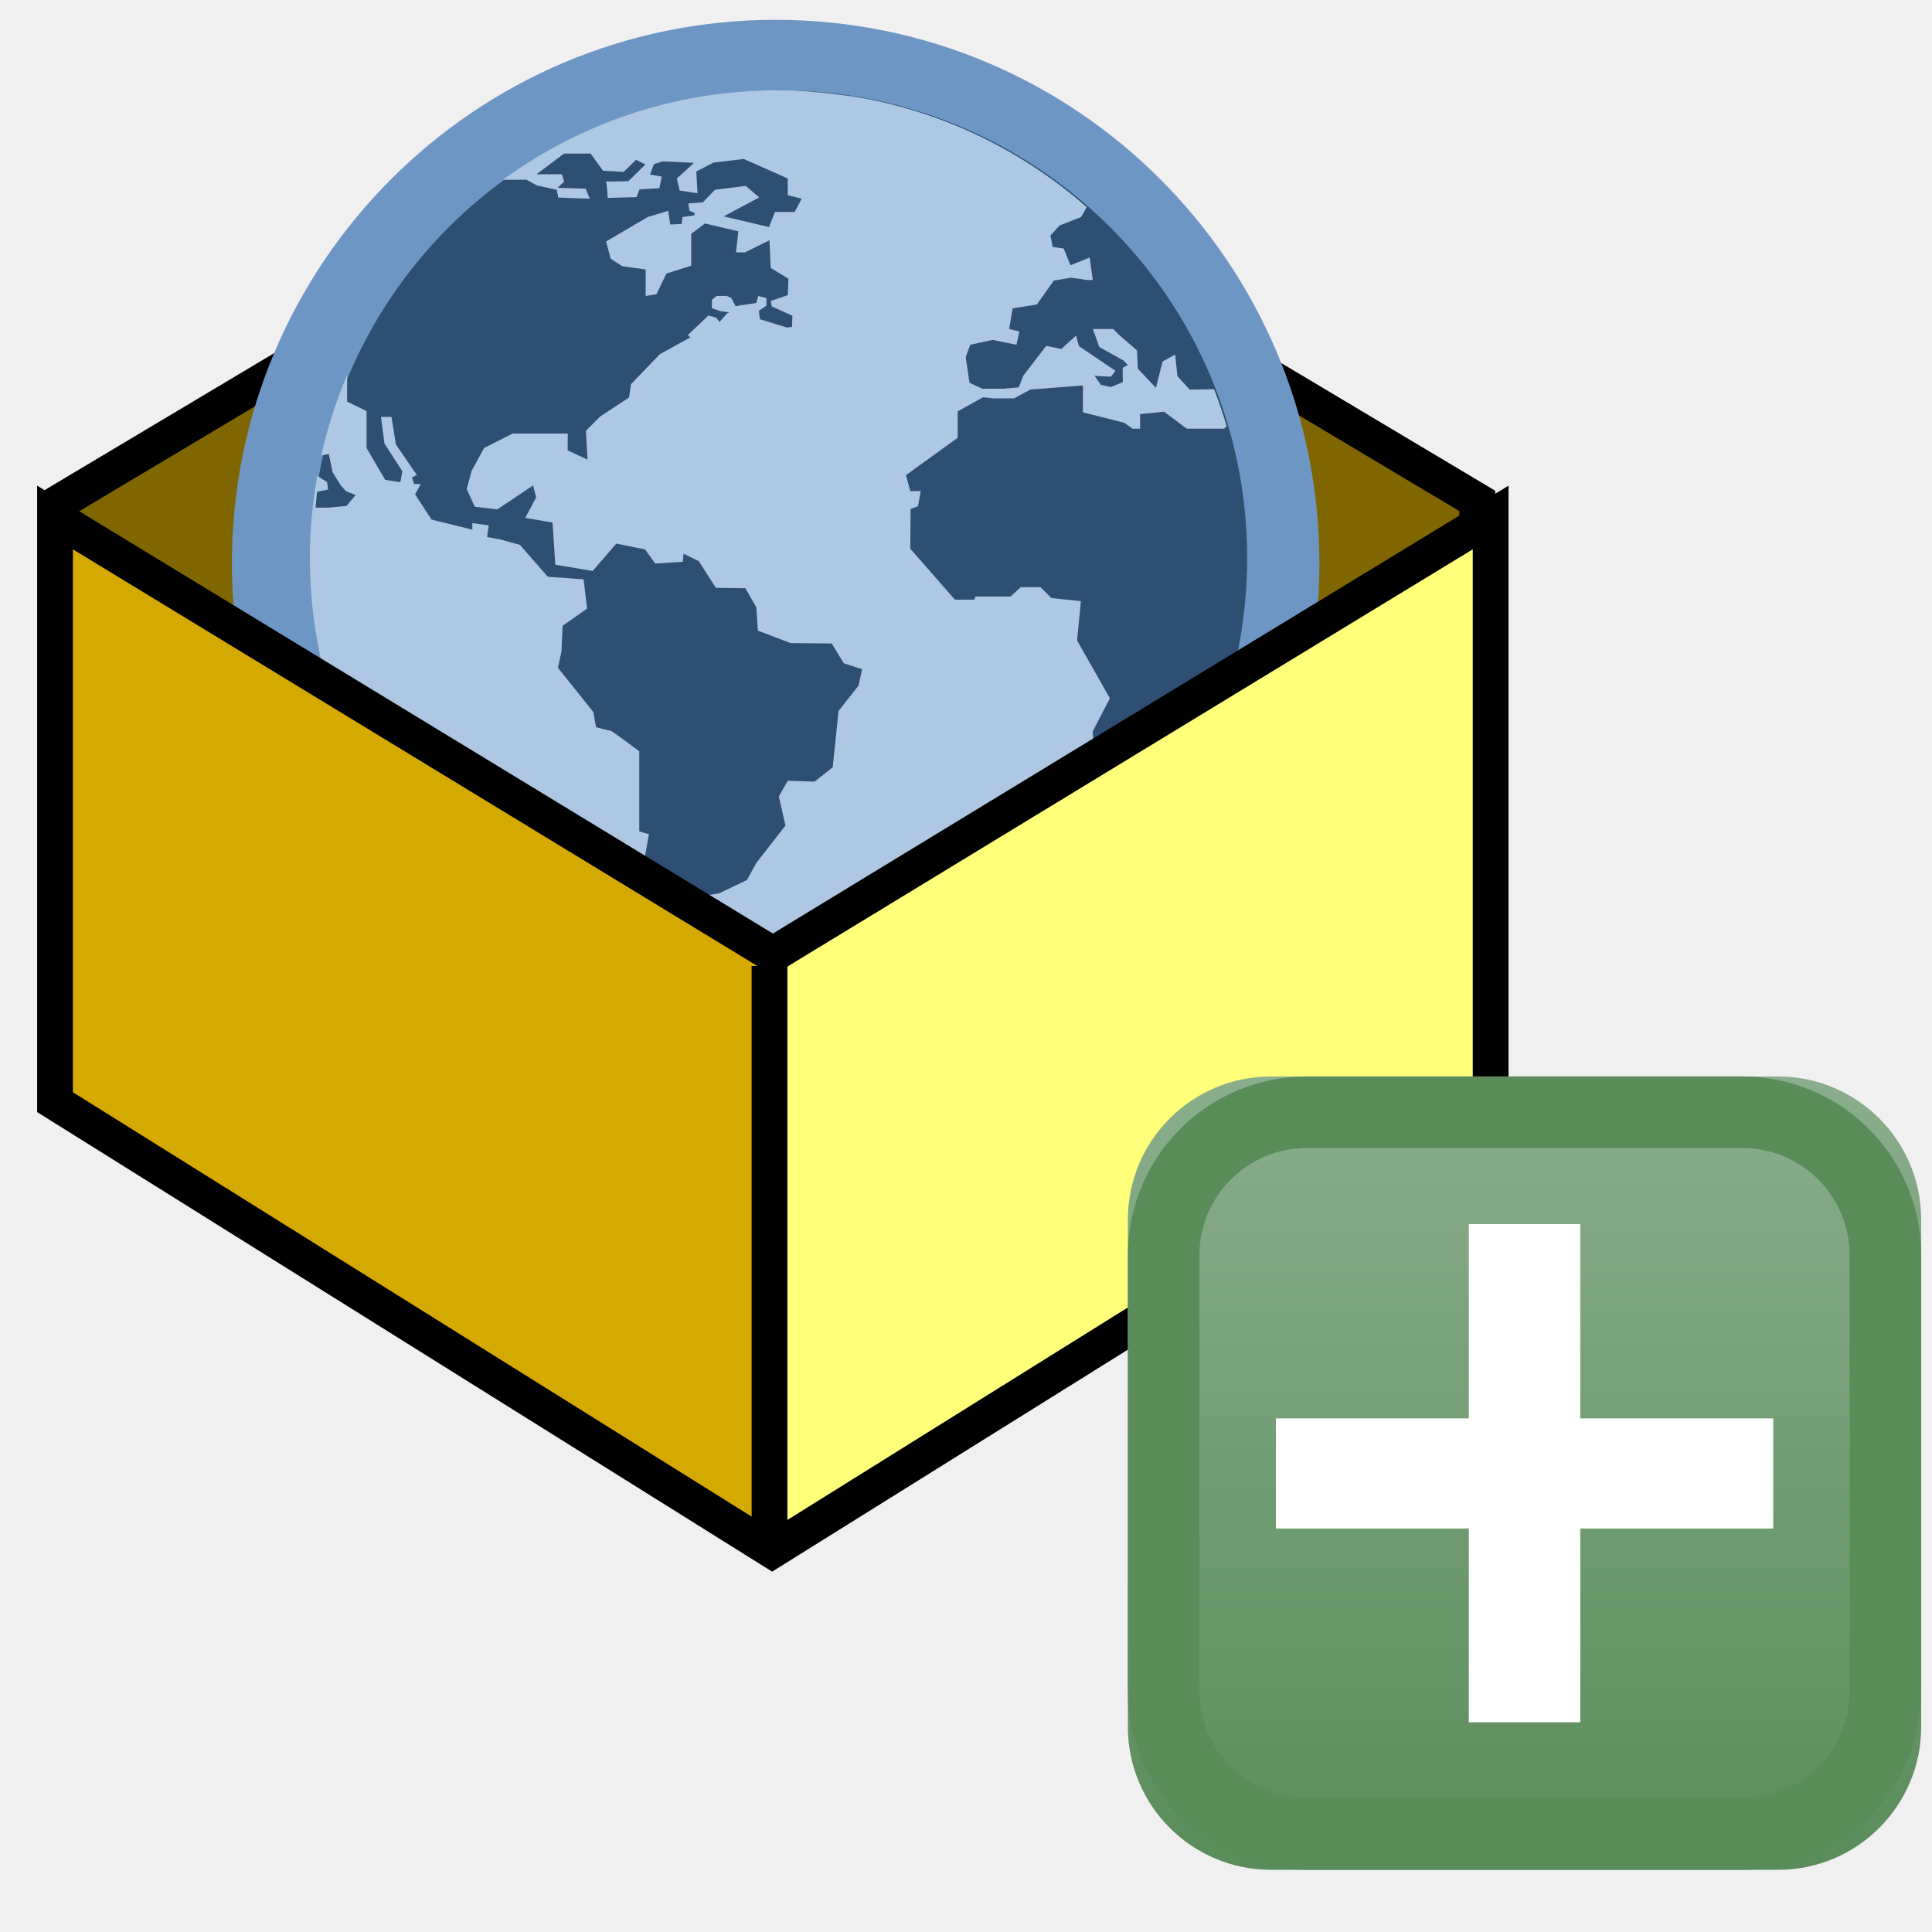
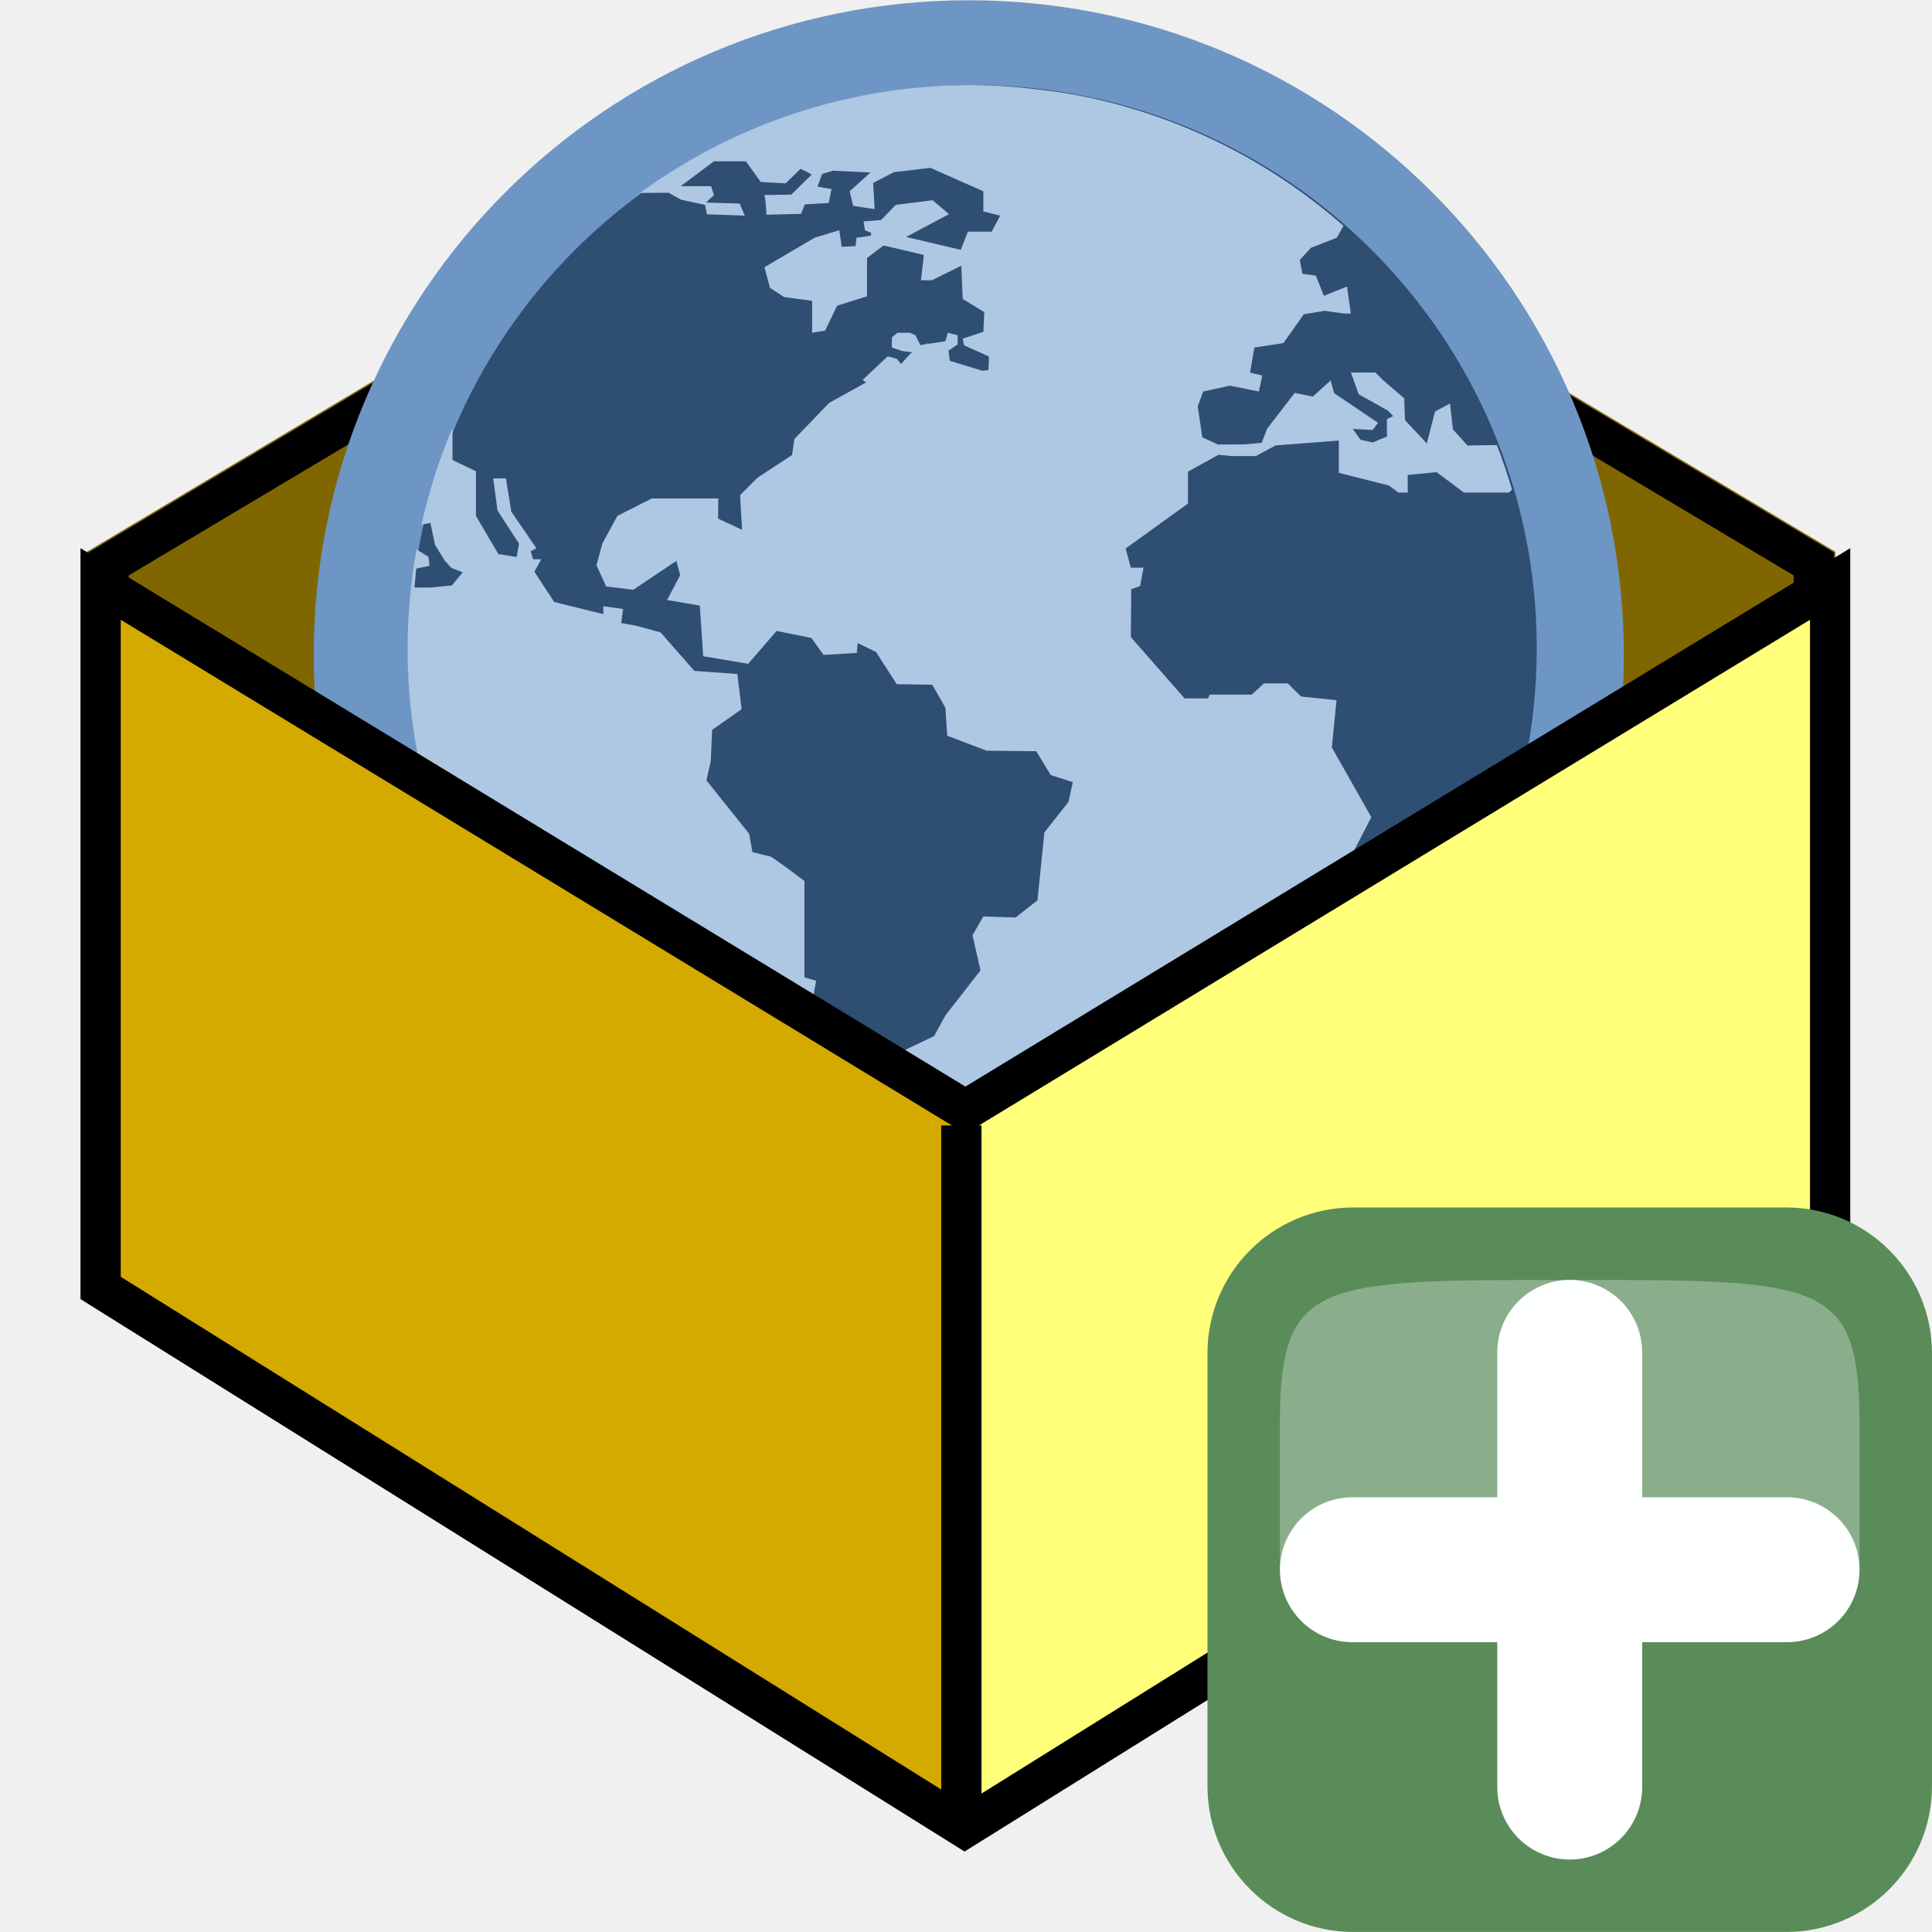
- <svg xmlns="http://www.w3.org/2000/svg" xmlns:xlink="http://www.w3.org/1999/xlink" width="27" height="27" viewBox="0 0 27 27">
-   <defs>
-     <polygon id="geopackage+-a" points="0 .128 10.142 6.18 10.142 13.944 0 7.892" />
-     <polygon id="geopackage+-b" points="10.142 .128 20.283 6.18 20.283 13.944 10.142 7.892" />
-     <linearGradient id="geopackage+-c" x1="50%" x2="50%" y1="0%" y2="100%">
-       <stop offset="0%" stop-color="#8AAE8B" />
-       <stop offset="100%" stop-color="#5A8C5A" />
-     </linearGradient>
-     <rect id="geopackage+-d" width="11.087" height="11.087" x=".508" y=".294" rx="2" />
-   </defs>
-   <g fill="none" fill-rule="evenodd" transform="translate(-.246)">
-     <g transform="rotate(-180 10.57 7.375)">
-       <use fill="#806600" xlink:href="#geopackage+-a" />
-       <path stroke="#000" stroke-width=".5" d="M0.25,0.569 L0.25,7.75 L9.892,13.503 L9.892,6.322 L0.25,0.569 Z" />
-       <g transform="matrix(-1 0 0 1 30.425 0)">
-         <use fill="#806600" xlink:href="#geopackage+-b" />
-         <path stroke="#000" stroke-width=".5" d="M10.392,0.569 L10.392,7.75 L20.033,13.503 L20.033,6.322 L10.392,0.569 Z" />
+ <svg xmlns="http://www.w3.org/2000/svg" width="24" height="24">
+   <g fill="none" fill-rule="evenodd" stroke-width=".934">
+     <path fill="#806600" d="M22.8 6.854v8.31L11.94 8.685V.376z" />
+     <path d="M.25.569v7.18l9.642 5.754v-7.18z" stroke="#000" stroke-width=".467" transform="matrix(-1.07085 0 0 -1.07027 22.8 15.3)" />
+     <path fill="#806600" d="M1.08 6.854v8.31l10.86-6.478V.376z" />
+     <path d="M10.392.569v7.18l9.641 5.754v-7.18z" stroke="#000" stroke-width=".467" transform="matrix(1.07085 0 0 -1.07027 -9.78 15.3)" />
+     <g transform="matrix(1.07085 0 0 1.07027 3.867 -.293)">
+       <circle cx="7.627" cy="7.876" r="7.599" fill="#6e96c4" />
+       <g transform="translate(.95 1.199)">
+         <circle cx="6.73" cy="6.598" r="6.536" fill="#2e4e72" />
+         <path d="M12.463 4.246l-.17-.188-.033-.301-.175.095-.094.37-.253-.27-.01-.254-.244-.21-.09-.09h-.284l.09.253.34.19.06.063-.074.037.003.2-.166.069-.141-.031-.09-.126.23.013.063-.084-.51-.344-.04-.148-.207.188-.21-.043-.32.416-.063.163-.205.019-.303.001-.181-.084-.053-.36.064-.171.309-.068.336.068.04-.186-.142-.034.05-.29.337-.052.237-.335.243-.04.221.032h.081l-.044-.314-.268.108-.094-.234-.156-.022-.03-.161.128-.139.301-.118.078-.138A6.525 6.525 0 0 0 7.947.182L7.868.168C7.748.146 7.626.13 7.503.116a6.557 6.557 0 0 0-.797-.054 6.504 6.504 0 0 0-3.842 1.252h.056l.274-.002.147.081.277.06.021.109.44.016-.06-.141-.39-.011.092-.087-.033-.103h-.353l.386-.289h.37l.173.24.289.016.173-.169.13.066-.238.233-.316.006c.017 0 .028.228.028.228l.402-.01.043-.11.277-.016.033-.162-.163-.028.054-.147.125-.038.435.021-.24.218.039.169.25.038-.017-.304.24-.125.424-.05.614.272v.234l.195.049-.098.185h-.276l-.083.211-.634-.149.498-.265-.19-.161-.429.054-.038.039H5.79l-.006.008-.124.128-.204.017.017.102.071.03-.003.033-.166.024-.012.097-.16.008-.028-.192-.286.087-.582.342.064.24.163.106.326.045v.37l.15-.024.14-.29.347-.109v-.445l.192-.145.467.11-.034.294h.126l.342-.169.017.386.25.152-.011.229-.24.08.017.077.288.13-.006.158-.083.007-.001-.004-.364-.112-.015-.117.106-.073v-.106l-.114-.029-.028.098-.201.031-.02-.007v.01l-.07.011-.056-.114-.065-.029H5.85l-.065.054v.118l.122.04.121.017-.027.012-.11.122-.048-.06-.107-.029-.29.273.039.03-.428.237-.403.419-.027.186-.403.265-.2.201.023.402-.278-.13.002-.234h-.77l-.4.202-.174.32-.069.254.113.246.314.038.5-.335.044.166-.152.288.38.065.039.588.048.008h.004l.47.08.33-.382.403.081.141.197.386-.023.01-.114.213.103.24.374.412.006.153.267.021.325.457.174.576.006.168.277.256.082-.05.228-.28.356-.08.787-.254.2-.374-.012-.126.218.093.408-.407.522-.131.24-.389.186-.255.039-.01.108.179.052-.023.116-.16.155.098.123.193.006-.011.149-.051.147-.017.12.286.24-.038.125-.39-.007-.387-.338L5 11.79l.042-.512-.228-.304.092-.516-.135-.039V9.3s-.381-.288-.403-.288c-.022 0-.201-.048-.201-.048l-.038-.212-.495-.62.05-.222.016-.364.342-.24-.049-.408-.5-.037-.391-.446-.277-.076-.18-.033.022-.163-.229-.032v.092l-.57-.141-.23-.352.08-.144-.095-.001-.028-.092.067-.034-.292-.426-.062-.386H1.16L1.21 5l.25.386-.028.153-.212-.033-.26-.444v-.518l-.272-.13v-.373a6.472 6.472 0 0 0-.36 1.124l.014-.003.09-.018.053.255.112.181.075.085.135.053-.127.152-.247.024H.247l.02-.22.155-.032-.013-.104-.128-.08-.01-.008A6.55 6.55 0 0 0 .167 6.6v.035a6.547 6.547 0 0 0 6.54 6.505 6.53 6.53 0 0 0 5.072-2.417h-.215v-.435l-.25-.336V9.43l-.191-.19-.016-.217.24-.463-.458-.81.054-.548-.412-.043-.153-.152h-.277l-.141.13H9.47l-.017.044h-.272l-.624-.712.005-.555.103-.038.039-.212h-.147l-.06-.223.723-.522v-.37l.354-.196.143.015h.29l.23-.123.733-.057v.375l.58.147.113.082h.106v-.204l.335-.033.317.237h.522l.036-.034a6.44 6.44 0 0 0-.176-.518z" fill="#aec7e2" fill-rule="nonzero" />
      </g>
    </g>
-     <g transform="translate(3.459)">
-       <circle cx="7.627" cy="7.876" r="7.599" fill="#6E96C4" />
-       <g transform="translate(.95 1.199)">
-         <circle cx="6.73" cy="6.598" r="6.536" fill="#2E4E72" />
-         <path fill="#AEC7E2" fill-rule="nonzero" d="M12.463,4.246 L12.292,4.058 L12.26,3.757 L12.085,3.852 L11.991,4.221 L11.738,3.952 L11.727,3.698 L11.484,3.488 L11.394,3.399 L11.11,3.399 L11.2,3.651 L11.54,3.841 L11.599,3.904 L11.526,3.941 L11.529,4.141 L11.363,4.21 L11.222,4.179 L11.133,4.053 L11.363,4.066 L11.425,3.982 L10.915,3.638 L10.876,3.49 L10.668,3.678 L10.458,3.635 L10.138,4.051 L10.075,4.214 L9.87,4.233 L9.567,4.234 L9.386,4.15 L9.333,3.79 L9.397,3.619 L9.706,3.551 L10.042,3.619 L10.083,3.433 L9.94,3.399 L9.989,3.11 L10.327,3.057 L10.564,2.722 L10.807,2.681 L11.028,2.714 L11.109,2.714 L11.065,2.4 L10.797,2.508 L10.703,2.274 L10.547,2.252 L10.518,2.091 L10.645,1.952 L10.946,1.834 L11.024,1.696 C10.167,0.941 9.111,0.407 7.947,0.182 C7.921,0.177 7.895,0.172 7.868,0.168 C7.748,0.146 7.626,0.131 7.503,0.116 C7.242,0.084 6.977,0.062 6.706,0.062 C5.271,0.062 3.944,0.528 2.864,1.314 L2.92,1.314 L3.194,1.312 L3.341,1.393 L3.618,1.453 L3.639,1.562 L4.08,1.578 L4.02,1.437 L3.629,1.426 L3.721,1.339 L3.688,1.236 L3.335,1.236 L3.721,0.947 L4.09,0.947 L4.264,1.187 L4.553,1.203 L4.726,1.034 L4.857,1.1 L4.618,1.333 C4.618,1.333 4.286,1.339 4.302,1.339 C4.319,1.339 4.33,1.567 4.33,1.567 L4.732,1.556 L4.775,1.448 L5.052,1.431 L5.085,1.269 L4.922,1.241 L4.976,1.094 L5.101,1.056 L5.536,1.077 L5.296,1.295 L5.335,1.464 L5.585,1.502 L5.568,1.198 L5.808,1.073 L6.232,1.023 L6.846,1.295 L6.846,1.529 L7.041,1.578 L6.943,1.763 L6.667,1.763 L6.584,1.974 L5.95,1.825 L6.448,1.56 L6.259,1.399 L5.829,1.453 L5.791,1.492 L5.79,1.491 L5.784,1.5 L5.66,1.628 L5.456,1.645 L5.473,1.747 L5.544,1.777 L5.541,1.81 L5.375,1.834 L5.363,1.931 L5.204,1.939 L5.175,1.747 L4.889,1.834 L4.307,2.176 L4.371,2.416 L4.534,2.522 L4.86,2.567 L4.86,2.938 L5.011,2.913 L5.15,2.624 L5.497,2.514 L5.497,2.069 L5.689,1.924 L6.156,2.034 L6.122,2.328 L6.248,2.328 L6.59,2.159 L6.607,2.545 L6.856,2.697 L6.846,2.926 L6.607,3.007 L6.623,3.083 L6.911,3.214 L6.905,3.371 L6.822,3.378 C6.822,3.376 6.821,3.374 6.821,3.374 L6.457,3.262 L6.442,3.145 L6.442,3.145 L6.548,3.072 L6.548,2.966 L6.434,2.937 L6.406,3.035 L6.205,3.066 L6.185,3.059 L6.185,3.07 L6.116,3.08 L6.059,2.966 L5.994,2.937 L5.851,2.937 L5.786,2.991 L5.786,3.109 L5.908,3.15 L6.029,3.166 L6.002,3.178 L5.892,3.3 L5.844,3.239 L5.737,3.211 L5.448,3.484 L5.486,3.515 L5.058,3.751 L4.655,4.17 L4.628,4.356 L4.225,4.621 L4.025,4.822 L4.048,5.224 L3.77,5.095 L3.772,4.86 L3.001,4.86 L2.602,5.062 L2.428,5.382 L2.359,5.636 L2.472,5.882 L2.786,5.92 L3.287,5.585 L3.33,5.751 L3.178,6.039 L3.559,6.104 L3.597,6.692 L3.645,6.7 L3.649,6.701 L4.119,6.781 L4.45,6.398 L4.852,6.479 L4.993,6.676 L5.379,6.653 L5.39,6.539 L5.602,6.642 L5.841,7.016 L6.254,7.022 L6.407,7.289 L6.428,7.614 L6.885,7.788 L7.461,7.794 L7.629,8.071 L7.885,8.153 L7.836,8.381 L7.556,8.737 L7.474,9.524 L7.221,9.724 L6.847,9.712 L6.721,9.93 L6.814,10.338 L6.407,10.86 L6.276,11.099 L5.887,11.286 L5.632,11.325 L5.621,11.433 L5.801,11.485 L5.778,11.601 L5.618,11.756 L5.716,11.879 L5.909,11.885 L5.898,12.034 L5.847,12.181 L5.83,12.3 L6.116,12.541 L6.078,12.666 L5.689,12.659 L5.301,12.321 L5,11.791 L5.042,11.279 L4.814,10.975 L4.906,10.459 L4.771,10.42 L4.771,9.301 C4.771,9.301 4.39,9.012 4.368,9.012 C4.346,9.012 4.167,8.964 4.167,8.964 L4.129,8.752 L3.634,8.133 L3.683,7.91 L3.7,7.546 L4.042,7.306 L3.993,6.898 L3.493,6.861 L3.102,6.415 L2.825,6.339 L2.645,6.306 L2.667,6.143 L2.438,6.111 L2.438,6.203 L1.868,6.062 L1.638,5.71 L1.717,5.566 L1.623,5.565 L1.595,5.473 L1.662,5.439 L1.37,5.013 L1.308,4.627 L1.161,4.627 L1.21,5.001 L1.46,5.387 L1.432,5.54 L1.22,5.507 L0.96,5.063 L0.96,4.545 L0.688,4.414 L0.688,4.099 L0.688,4.042 C0.535,4.401 0.414,4.778 0.327,5.166 L0.342,5.163 L0.432,5.145 L0.485,5.4 L0.597,5.581 L0.672,5.666 L0.807,5.719 L0.68,5.871 L0.433,5.895 L0.247,5.895 L0.268,5.674 L0.422,5.643 L0.409,5.539 L0.281,5.458 L0.271,5.451 C0.204,5.825 0.167,6.209 0.167,6.601 C0.167,6.613 0.168,6.624 0.168,6.636 C0.187,10.226 3.113,13.141 6.707,13.141 C8.751,13.141 10.579,12.198 11.779,10.724 L11.564,10.724 L11.564,10.289 L11.314,9.953 L11.314,9.43 L11.123,9.24 L11.107,9.023 L11.348,8.56 L10.889,7.751 L10.943,7.202 L10.531,7.159 L10.378,7.007 L10.101,7.007 L9.96,7.137 L9.471,7.137 L9.454,7.181 L9.182,7.181 L8.558,6.469 L8.563,5.914 L8.666,5.876 L8.705,5.664 L8.558,5.664 L8.498,5.441 L9.221,4.919 L9.221,4.55 L9.575,4.353 L9.718,4.368 L10.009,4.368 L10.237,4.245 L10.971,4.188 L10.971,4.563 L11.55,4.71 L11.664,4.792 L11.77,4.792 L11.77,4.588 L12.105,4.555 L12.422,4.792 L12.944,4.792 L12.98,4.758 C12.929,4.582 12.87,4.41 12.804,4.24 L12.463,4.246 Z" />
-       </g>
-     </g>
-     <g transform="translate(1 7)">
-       <polygon fill="#D4AA00" points="0 .137 10 6.348 10 14.844 0 8.401" />
-       <polygon fill="#FFFF7A" points="10 .137 20 6.342 20 14.844 10 8.401" transform="matrix(-1 0 0 1 30 0)" />
-       <path stroke="#000" stroke-linecap="square" stroke-width=".5" d="M10,6.75 L10,14.52" />
-       <polygon stroke="#000" stroke-width=".5" points=".015 8.403 10.037 14.669 20.078 8.403 20.078 .232 10.047 6.339 .015 .232" />
-     </g>
-     <g transform="translate(15.5 14.75)">
-       <use fill="url(#geopackage+-c)" xlink:href="#geopackage+-d" />
-       <rect width="10.087" height="10.087" x="1.008" y=".794" stroke="#5A8C5A" rx="2" />
-       <polygon fill="#FFF" stroke="#FFF" stroke-width=".5" points="2.827 6.361 2.827 5.322 5.523 5.322 5.523 2.607 6.581 2.607 6.581 5.322 9.277 5.322 9.277 6.361 6.581 6.361 6.581 9.069 5.523 9.069 5.523 6.361" />
+     <g>
+       <path fill="#d4aa00" d="M11.942 13.8v9.093L1.234 15.997V7.152z" />
+       <path fill="#ffff7a" d="M11.942 13.793v9.1l10.709-6.896V7.152z" />
+       <path d="M10 6.75v7.77" stroke="#000" stroke-width=".467" stroke-linecap="square" transform="matrix(1.07085 0 0 1.07027 1.234 7.006)" />
+       <path stroke="#000" stroke-width=".467" d="M20.078.232L10.047 6.339.015.232v8.171l10.022 6.266 10.041-6.266z" transform="matrix(1.07085 0 0 1.07027 1.234 7.006)" />
    </g>
  </g>
+   <g transform="matrix(.6923 0 0 .6923 1.846 1.846)">
+     <rect y="19" x="19" width="13" ry="2.615" rx="2.615" height="13" fill="#5a8c5a" />
+     <path d="M21.6 25.5h7.8M25.5 29.4v-7.8" overflow="visible" fill="#fff" fill-rule="evenodd" stroke="#fff" stroke-width="2.6" stroke-linecap="round" stroke-linejoin="round" />
+     <path d="M20.3 25.5h10.4v-2.6c0-2.6-.65-2.6-5.2-2.6s-5.2 0-5.2 2.6v2.6z" opacity=".3" fill="#fcffff" fill-rule="evenodd" />
+   </g>
</svg>
